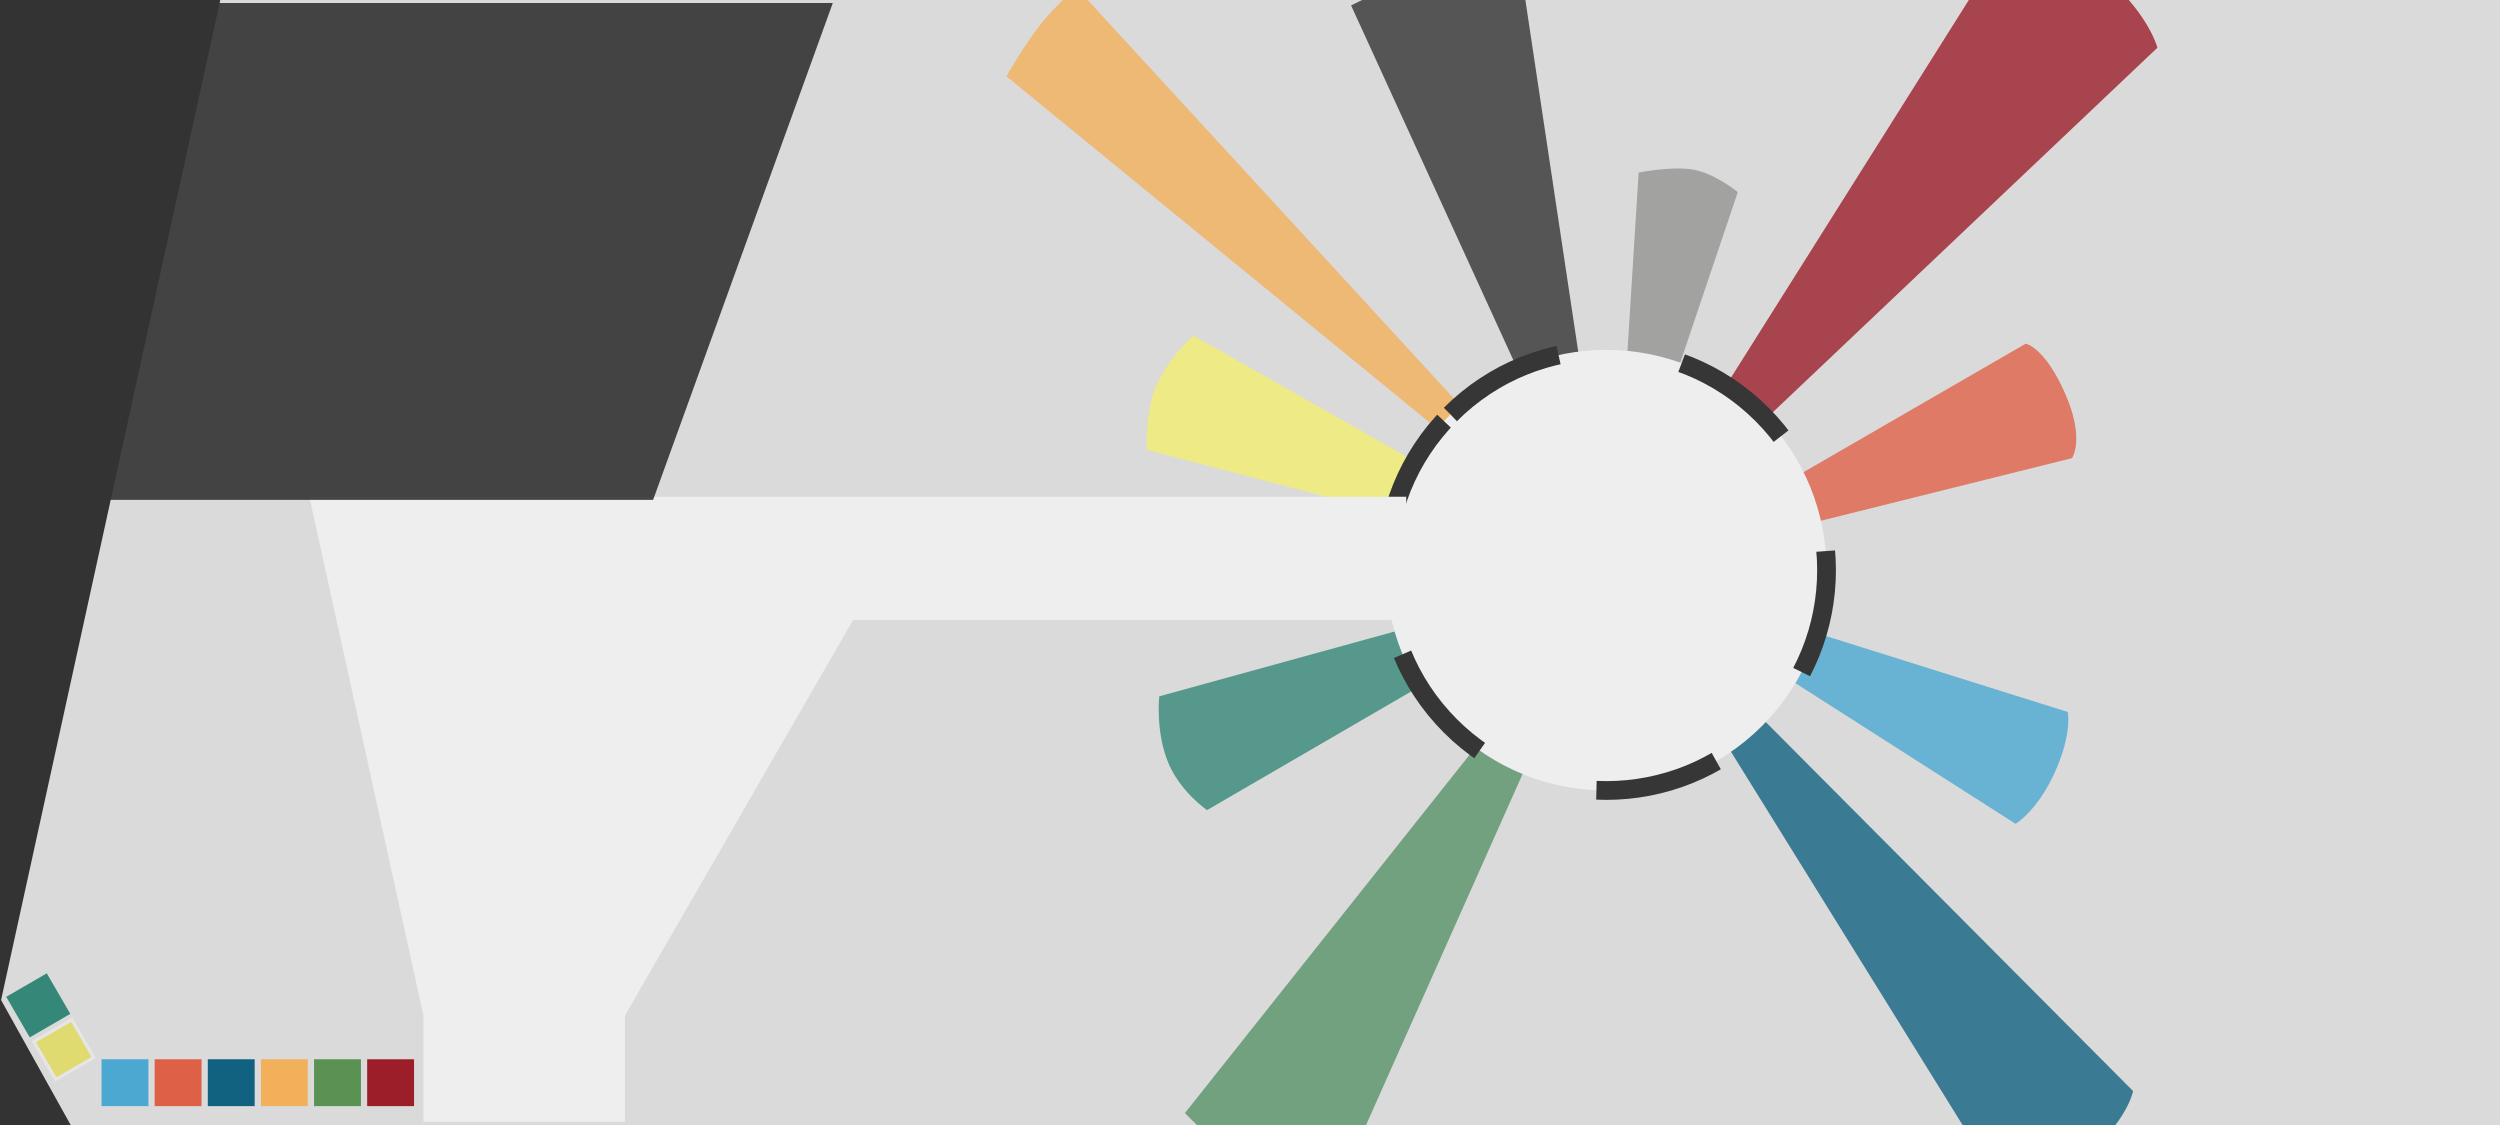
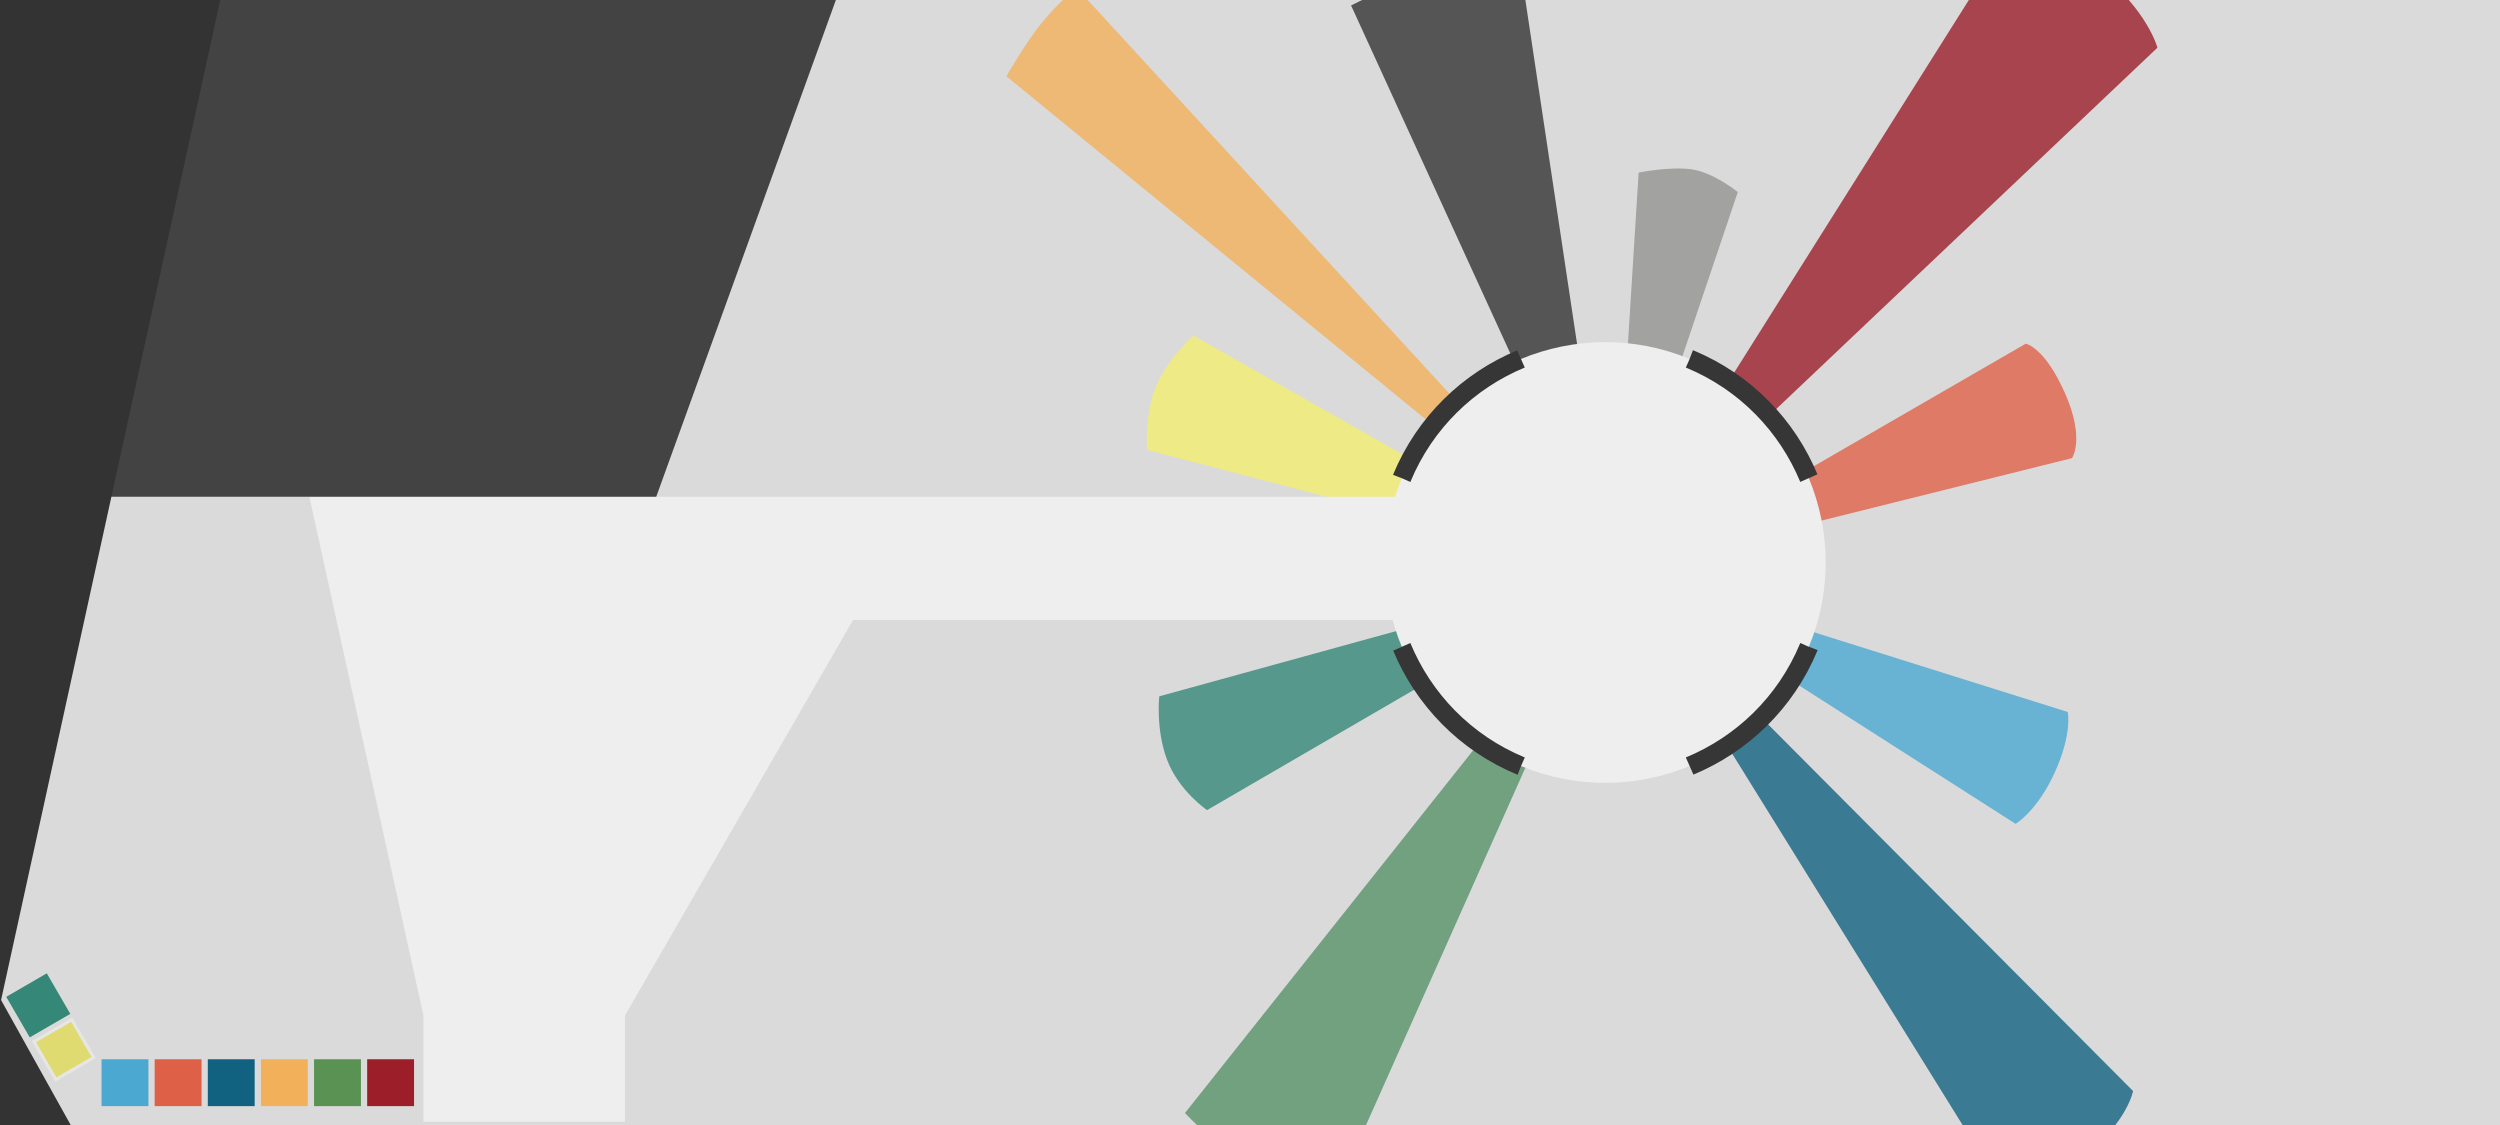
<svg xmlns="http://www.w3.org/2000/svg" width="800" height="360" viewBox="0 0 800 360" fill="none">
  <g clip-path="url(#clip0_176_19)">
    <rect width="800" height="360" fill="#DADADA" />
    <path opacity="0.8" d="M525.613 180.87L648.23 109.984C648.23 109.984 654.205 110.974 660.76 125.74C667.314 140.506 663.036 146.596 663.036 146.596L525.613 180.87Z" fill="#DE6147" />
    <path opacity="0.8" d="M518.674 182.913L661.679 227.836C661.679 227.836 663.202 234.651 657.551 247.129C651.9 259.606 644.983 263.626 644.983 263.626L518.674 182.913Z" fill="#4BA8D1" />
    <path opacity="0.8" d="M519.851 185.656L682.579 349.131C682.579 349.131 680.897 358.843 666.783 370.308C652.67 381.774 641.462 381.654 641.462 381.654L519.851 185.656Z" fill="#116280" />
    <path opacity="0.8" d="M516.776 179.808L644.252 -22.582C644.252 -22.582 655.031 -22.543 671.183 -9.607C687.335 3.328 690.375 15.262 690.375 15.262L516.776 179.808Z" fill="#9B1E29" />
    <path opacity="0.8" d="M519.097 182.036L386.254 259.234C386.254 259.234 377.281 253.131 373.527 243.301C369.773 233.47 370.965 222.821 370.965 222.821L519.097 182.036Z" fill="#358777" />
    <path opacity="0.8" d="M515.184 184.994L428 380.5C428 380.5 413.627 381.89 402 375C390.373 368.11 379.184 356.165 379.184 356.165L515.184 184.994Z" fill="#589269" />
    <path opacity="0.8" d="M513.97 182.385L367.054 143.978C367.054 143.978 366.163 131.986 370.185 122.994C374.206 114.003 381.926 107.393 381.926 107.393L513.97 182.385Z" fill="#F2ED71" />
    <path opacity="0.8" d="M516.668 178.359L524.367 55.232C524.367 55.232 534.251 53.2 541.31 54.188C548.37 55.177 556.094 61.462 556.094 61.462L516.668 178.359Z" fill="#949391" />
    <path opacity="0.8" d="M515.792 184.121L432.344 1.736C432.344 1.736 447.84 -6.027 459.063 -9.983C470.287 -13.938 486.478 -10.916 486.478 -10.916L515.792 184.121Z" fill="#333333" />
    <path opacity="0.8" d="M517.276 184.135L322.052 24.412C322.052 24.412 328.148 13.689 333.441 7.204C338.733 0.719 344.5 -3.867 344.5 -3.867L517.276 184.135Z" fill="#F2B05B" />
-     <circle cx="513.995" cy="182.461" r="70.5" transform="rotate(-135 513.995 182.461)" fill="#EEEEEE" stroke="#363636" stroke-width="6" stroke-dasharray="40 40" />
+     <circle cx="513.702" cy="179.998" r="70.5" transform="rotate(22.5 513.702 179.998)" fill="#EEEEEE" stroke="#363636" stroke-width="6" stroke-dasharray="55.37 55.37" />
    <path d="M449.995 198.375L272.995 198.375L199.995 324.961V358.961H135.495V324.961L98.995 158.961L212.495 158.961L449.995 158.961V198.375Z" fill="#EEEEEE" />
-     <path opacity="0.9" d="M208.995 159.961L266.495 0.961H65.867L30.995 159.961H208.995Z" fill="#333333" />
+     <path opacity="0.9" d="M209.995 158.961L267.495 -0.039H66.867L31.995 158.961H209.995Z" fill="#333333" />
    <path d="M70.495 -0.039L-9.505 364.961L-9.505 -0.039H70.495Z" fill="#333333" />
    <path d="M-15.596 291.417L37.091 385.961L-43 345.002L-15.596 291.417Z" fill="#333333" />
    <rect x="47.495" y="353.961" width="15" height="15" transform="rotate(-180 47.4951 353.961)" fill="#4BA8D1" />
    <rect x="64.495" y="353.961" width="15" height="15" transform="rotate(-180 64.4951 353.961)" fill="#DE6147" />
    <rect x="81.495" y="353.961" width="15" height="15" transform="rotate(-180 81.4951 353.961)" fill="#116280" />
    <rect x="98.495" y="353.961" width="15" height="15" transform="rotate(-180 98.4951 353.961)" fill="#F2B05B" />
    <rect x="115.495" y="353.961" width="15" height="15" transform="rotate(-180 115.495 353.961)" fill="#599253" />
    <rect x="132.495" y="353.961" width="15" height="15" transform="rotate(-180 132.495 353.961)" fill="#9B1E29" />
    <rect x="29.97" y="338.415" width="14" height="14" transform="rotate(149.9 29.9702 338.415)" fill="#DFDB71" stroke="#E6E6E6" />
    <rect x="22.495" y="324.439" width="15" height="15" transform="rotate(149.9 22.4951 324.439)" fill="#358777" />
  </g>
  <defs>
    <clipPath id="clip0_176_19">
      <rect width="800" height="360" fill="white" />
    </clipPath>
  </defs>
</svg>
